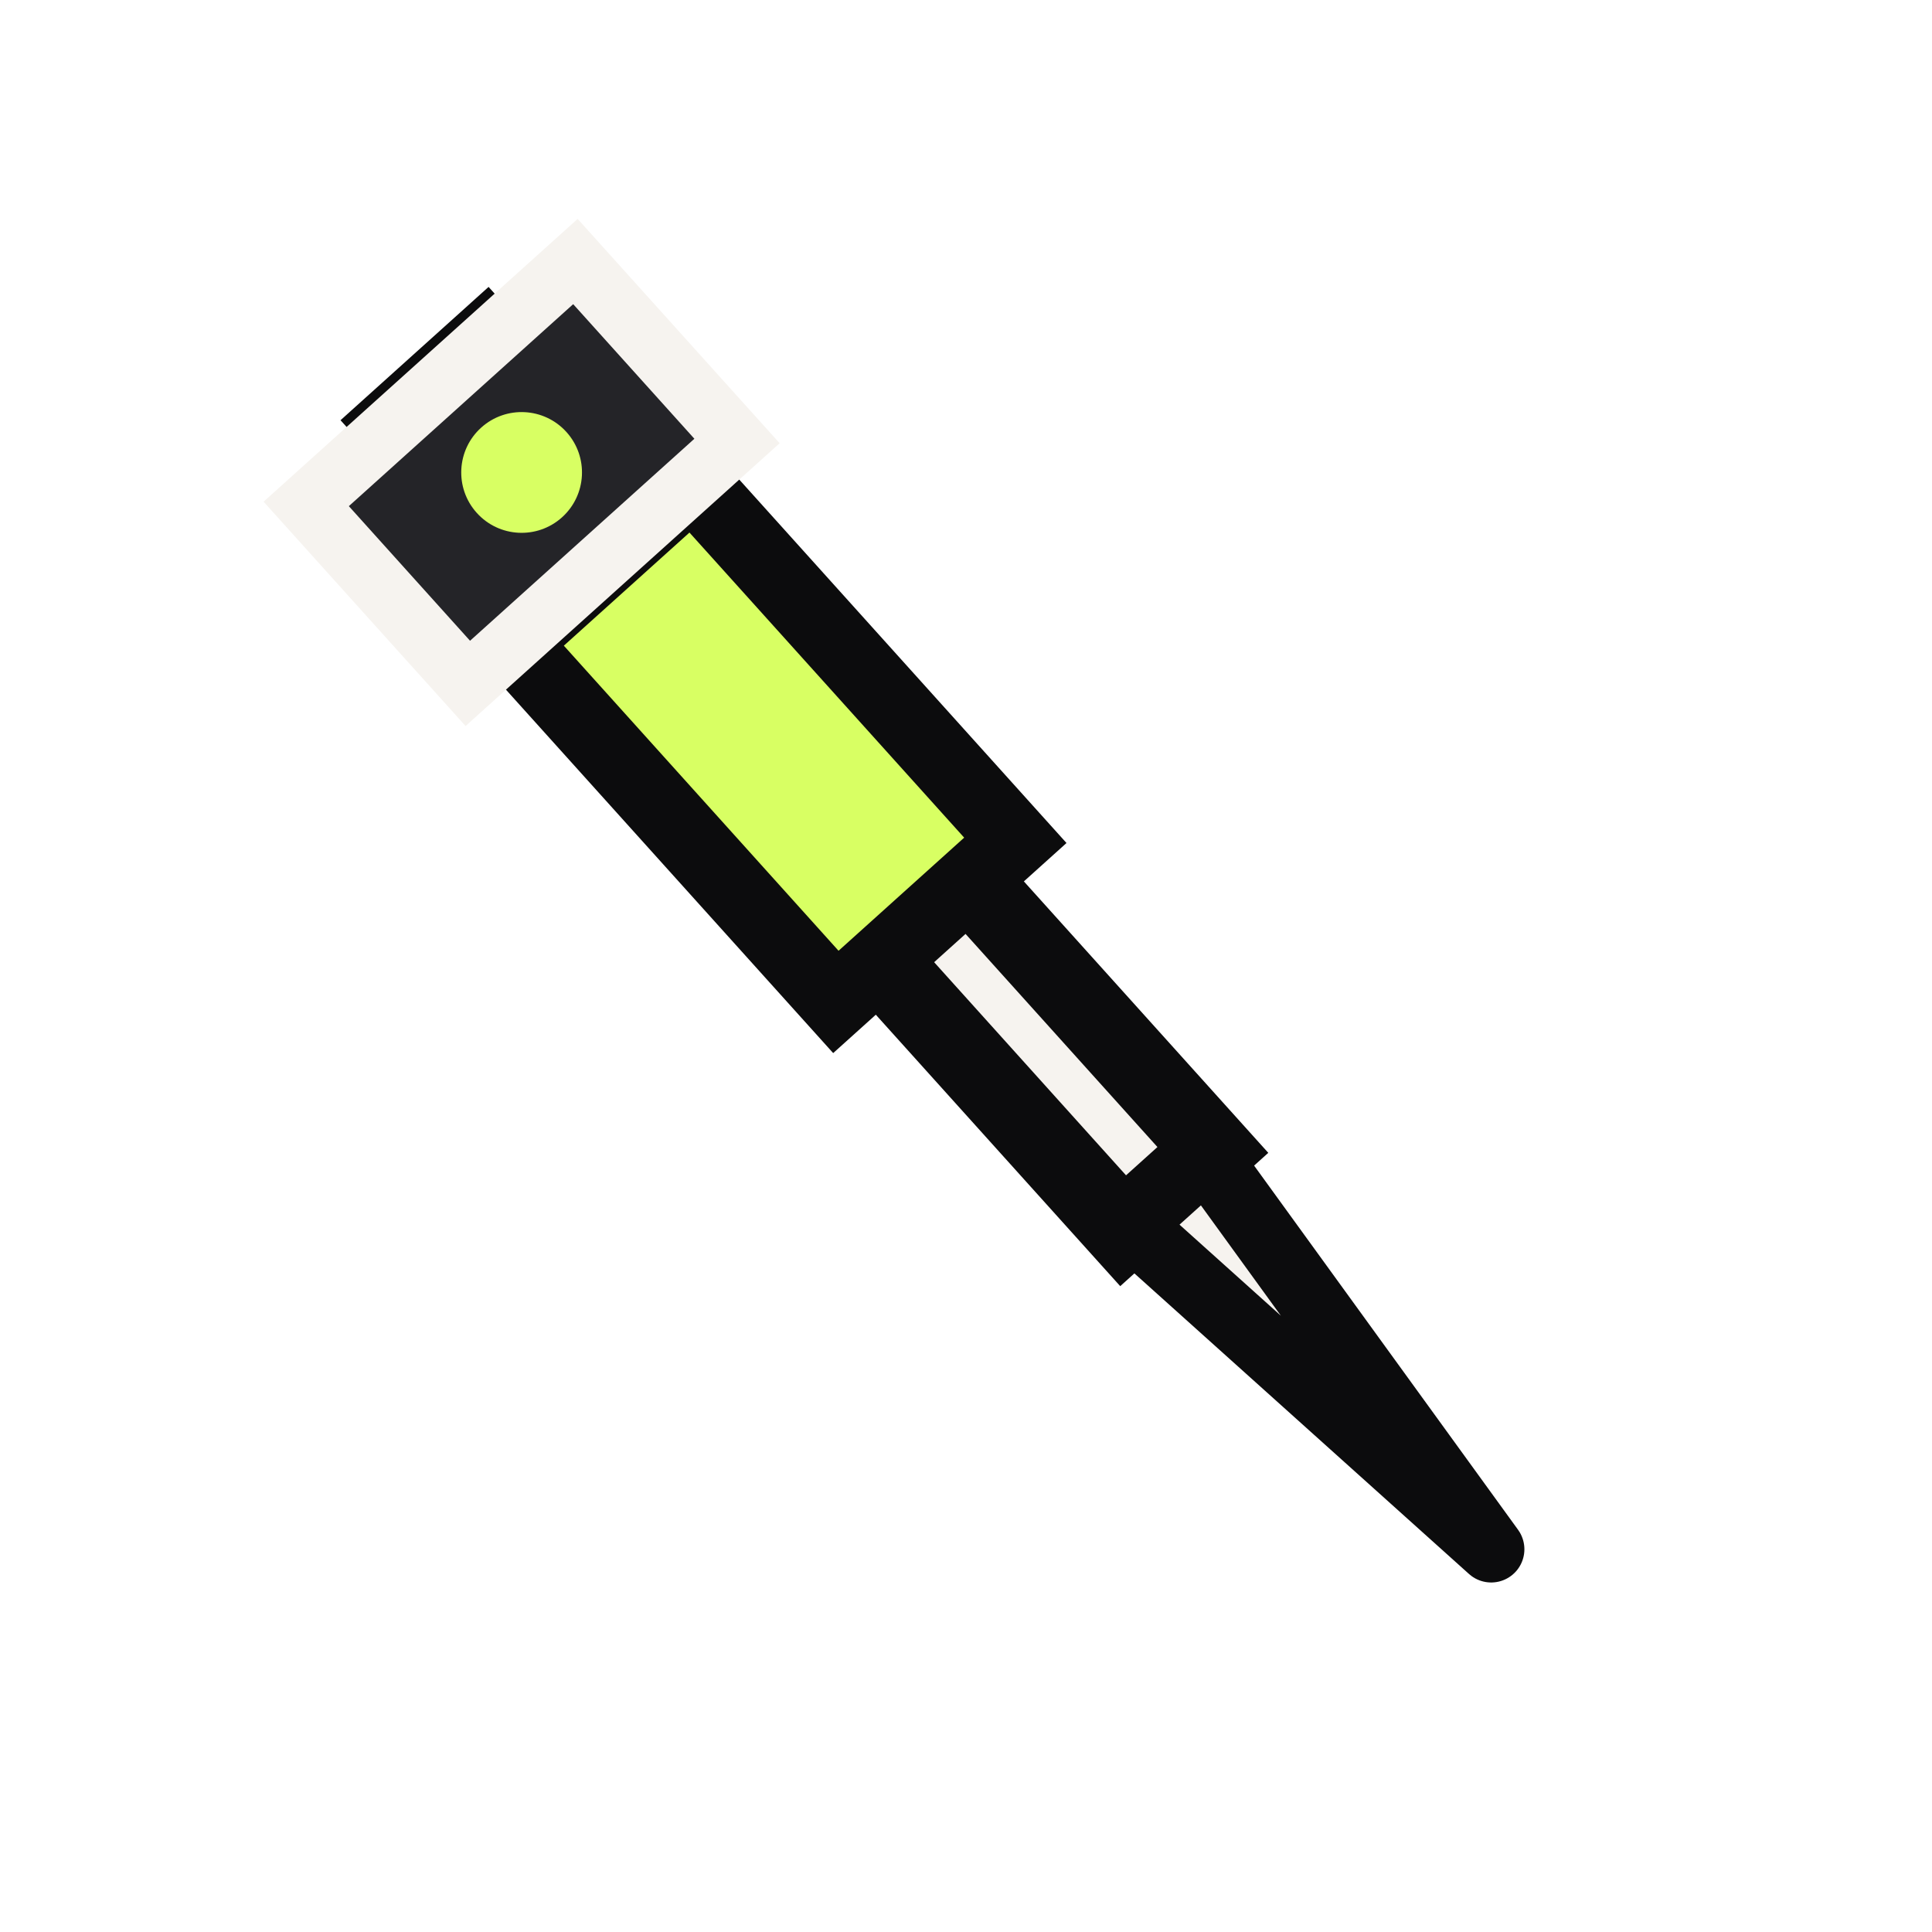
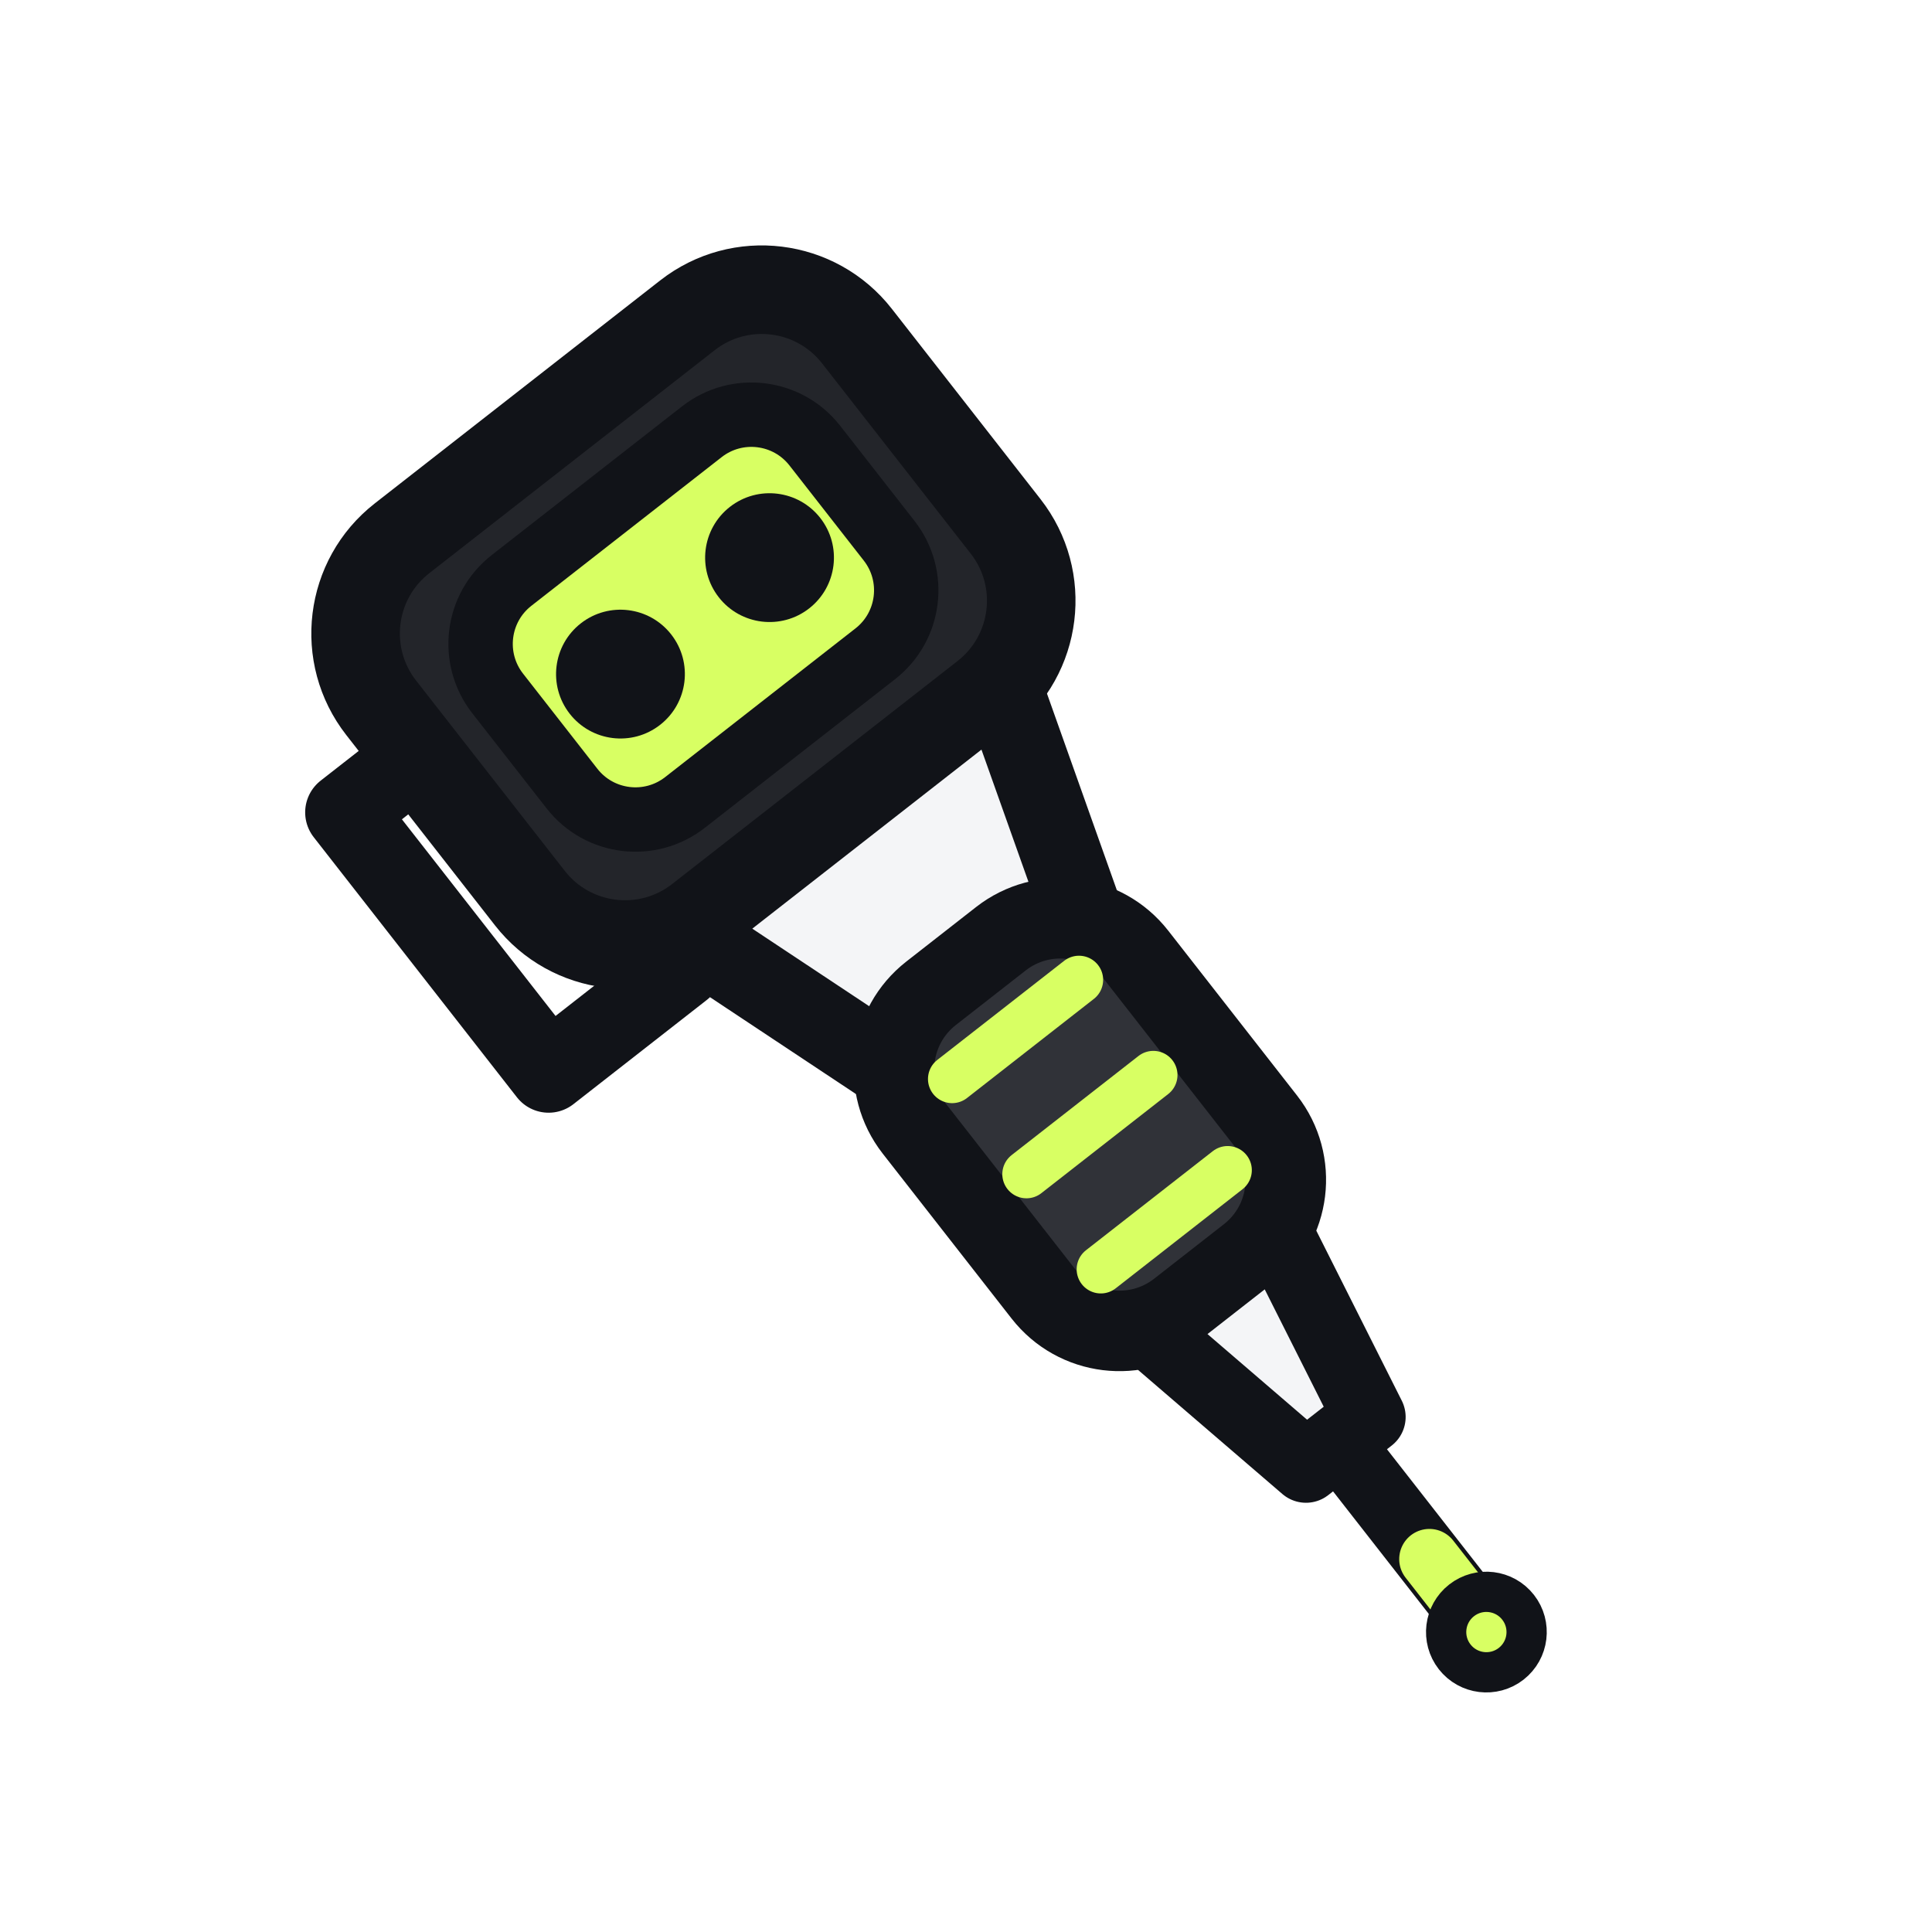
- <svg xmlns="http://www.w3.org/2000/svg" width="32" height="32" viewBox="0 0 32 32">
-   <g transform="rotate(-42 16 16)">
-     <path d="M15 3h2v18h-2z" fill="#f6f3ef" stroke="#0c0c0d" stroke-width="1.3" />
-     <path d="M14 7h4v8h-4z" rx="1" fill="#d8ff63" stroke="#0c0c0d" stroke-width="1.2" />
-     <path d="M15.15 21h1.7L16 29z" fill="#f6f3ef" stroke="#0c0c0d" stroke-width="1.1" stroke-linejoin="round" />
-     <path d="M13 3h6v4h-6z" rx="1.3" fill="#242428" stroke="#f6f3ef" stroke-width="1" />
-     <circle cx="16" cy="5" r="1" fill="#d8ff63" />
+ <svg xmlns="http://www.w3.org/2000/svg" width="48" height="48" viewBox="0 0 48 48">
+   <g transform="rotate(-38 24 24)" stroke="#111318" stroke-linecap="round" stroke-linejoin="round">
+     <rect x="16.5" y="7" width="15" height="12" rx="3" fill="#23252a" stroke-width="2.2" />
+     <rect x="19" y="9.5" width="10" height="7" rx="2" fill="#d8ff63" stroke-width="1.6" />
+     <circle cx="21.7" cy="13" r="1.6" fill="#111318" stroke="none" />
+     <circle cx="26.4" cy="13" r="1.6" fill="#111318" stroke="none" />
+     <path d="M19 19h10l-2 6h-6z" fill="#f4f5f7" stroke-width="2" />
+     <rect x="20.5" y="24" width="7" height="10" rx="2.4" fill="#303238" stroke-width="2" />
+     <path d="M22 26h4M22 29h4M22 32h4" fill="none" stroke="#d8ff63" stroke-width="1.2" />
+     <path d="M22 34h4l-1 5h-2z" fill="#f4f5f7" stroke-width="1.8" />
+     <path d="M24 39v5.2" fill="none" stroke="#111318" stroke-width="1.7" />
+     <path d="M24 42.7v2.2" fill="none" stroke="#d8ff63" stroke-width="1.5" />
+     <circle cx="24" cy="45" r="1" fill="#d8ff63" stroke="#111318" stroke-width="1" />
+     <path d="M16.5 11.5h-2.3v8.2h4.2" fill="none" stroke-width="2" />
  </g>
</svg>
